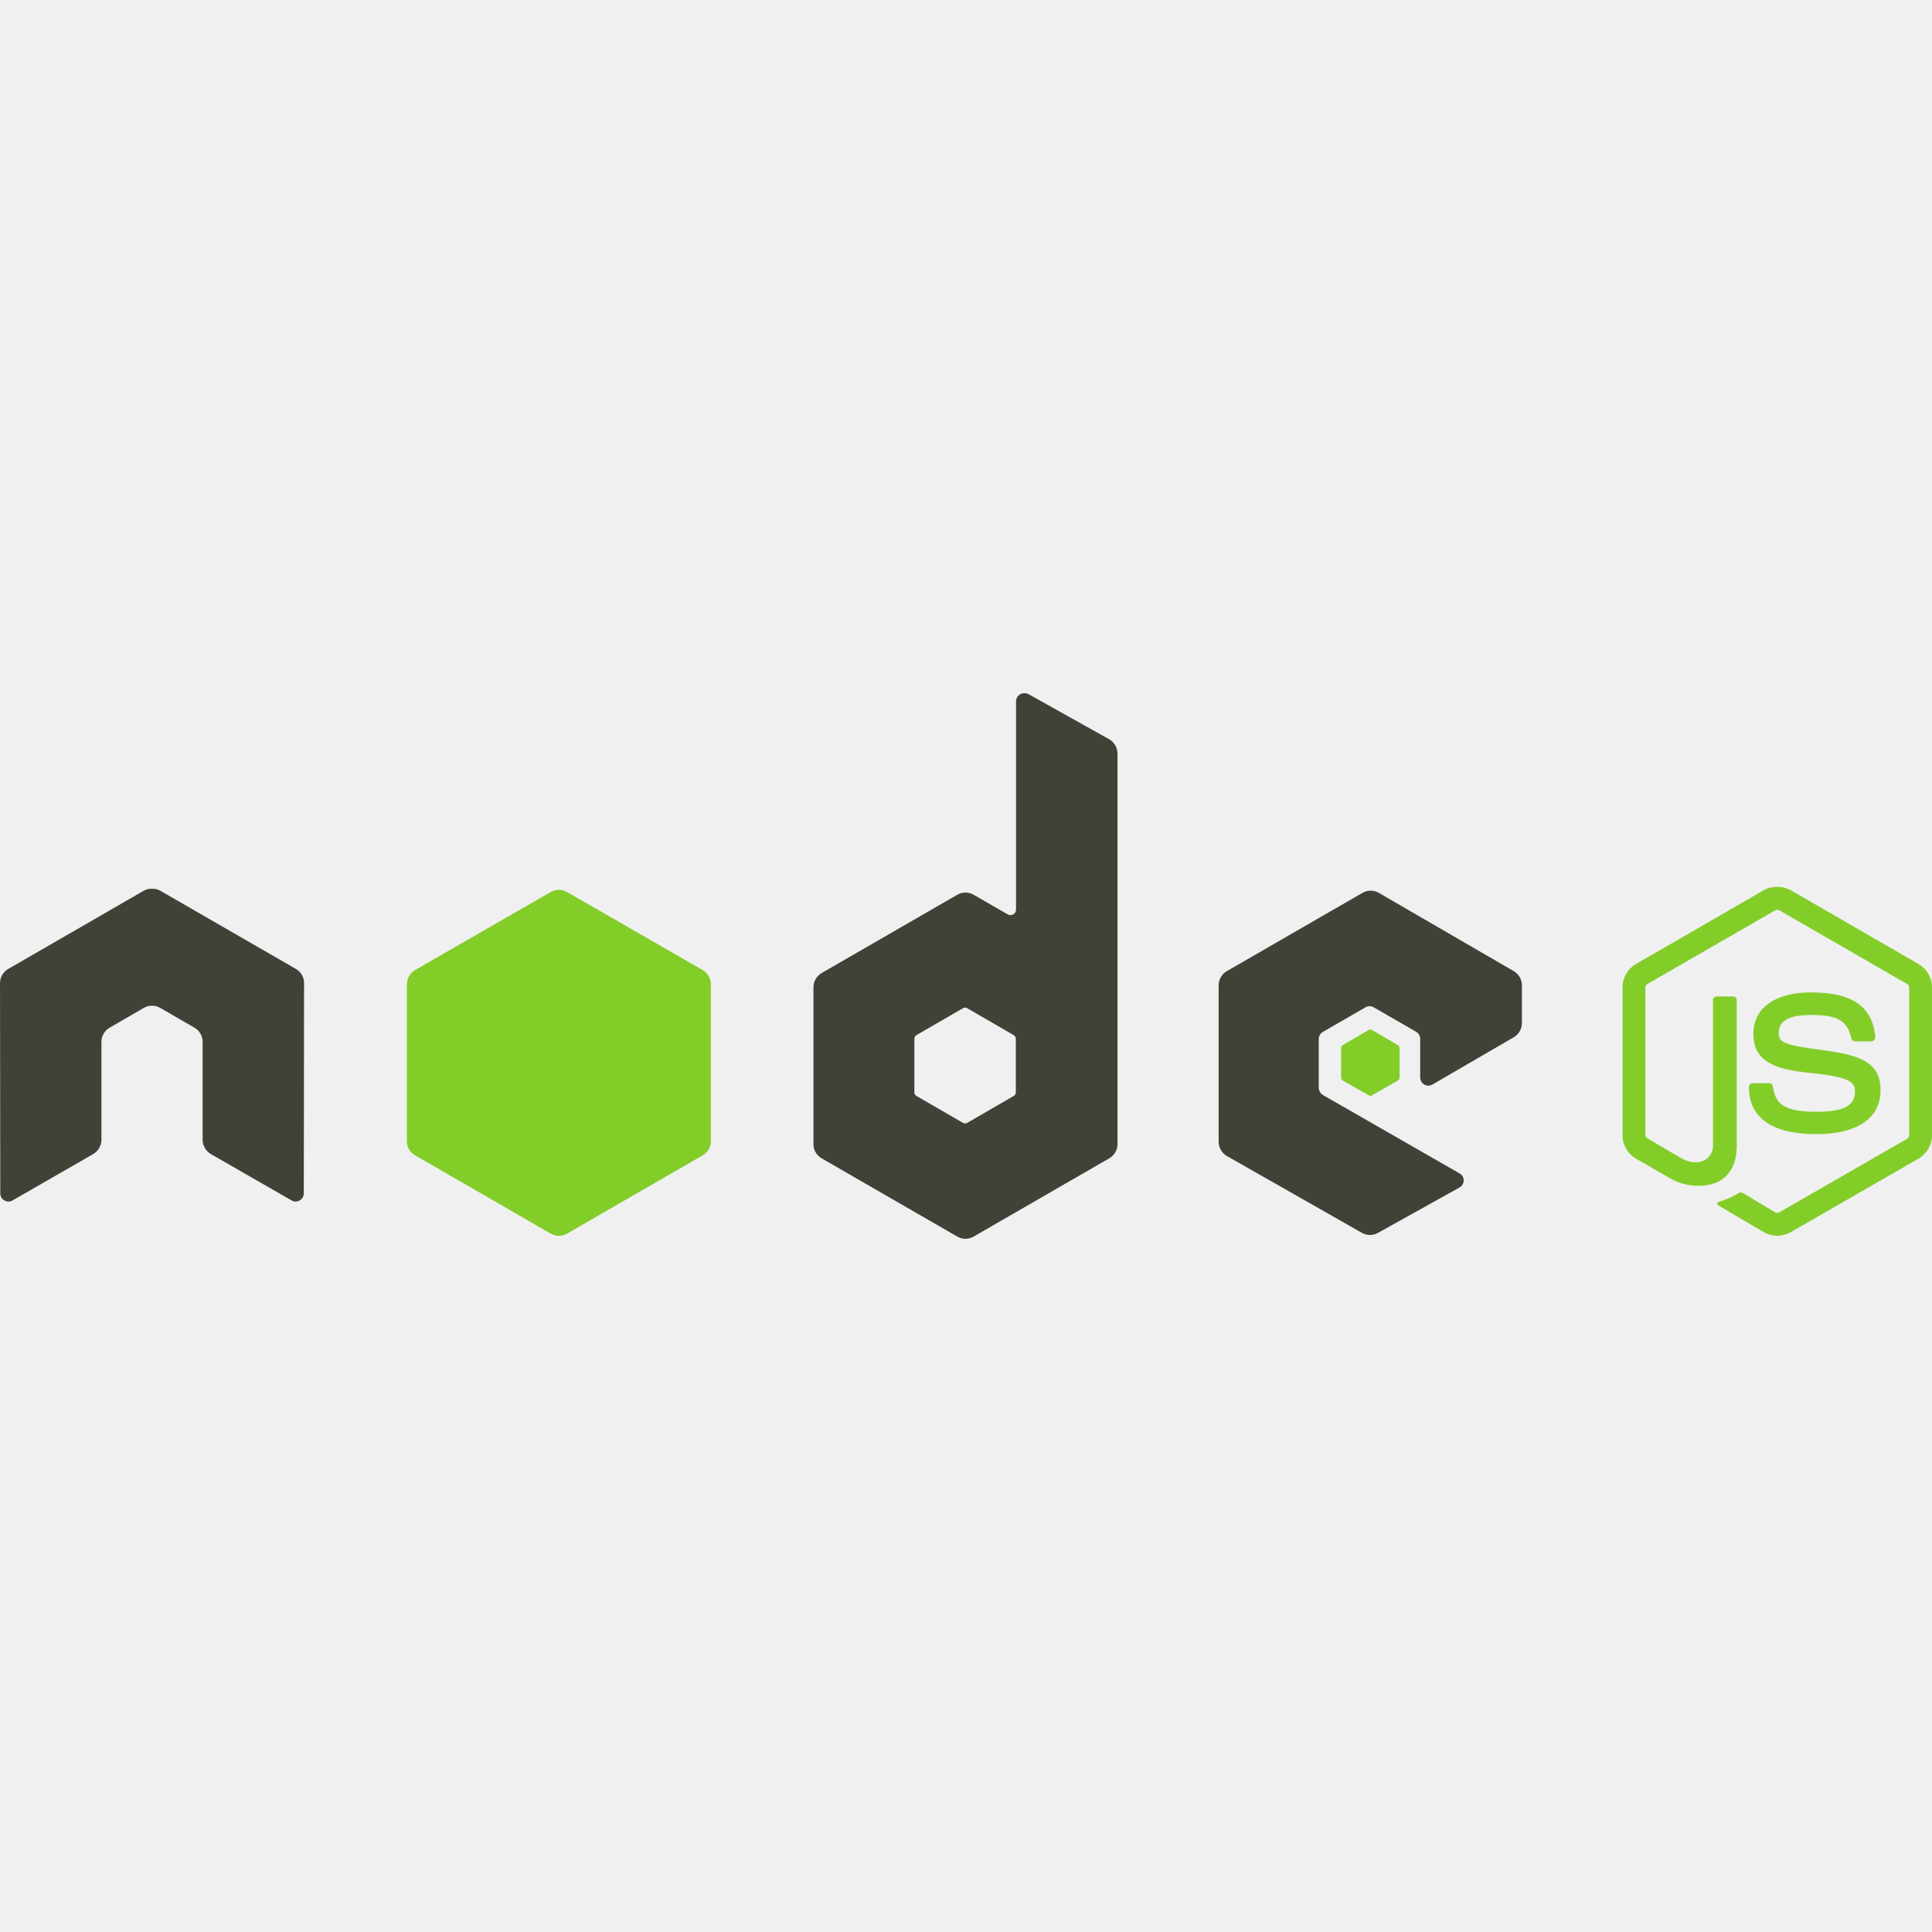
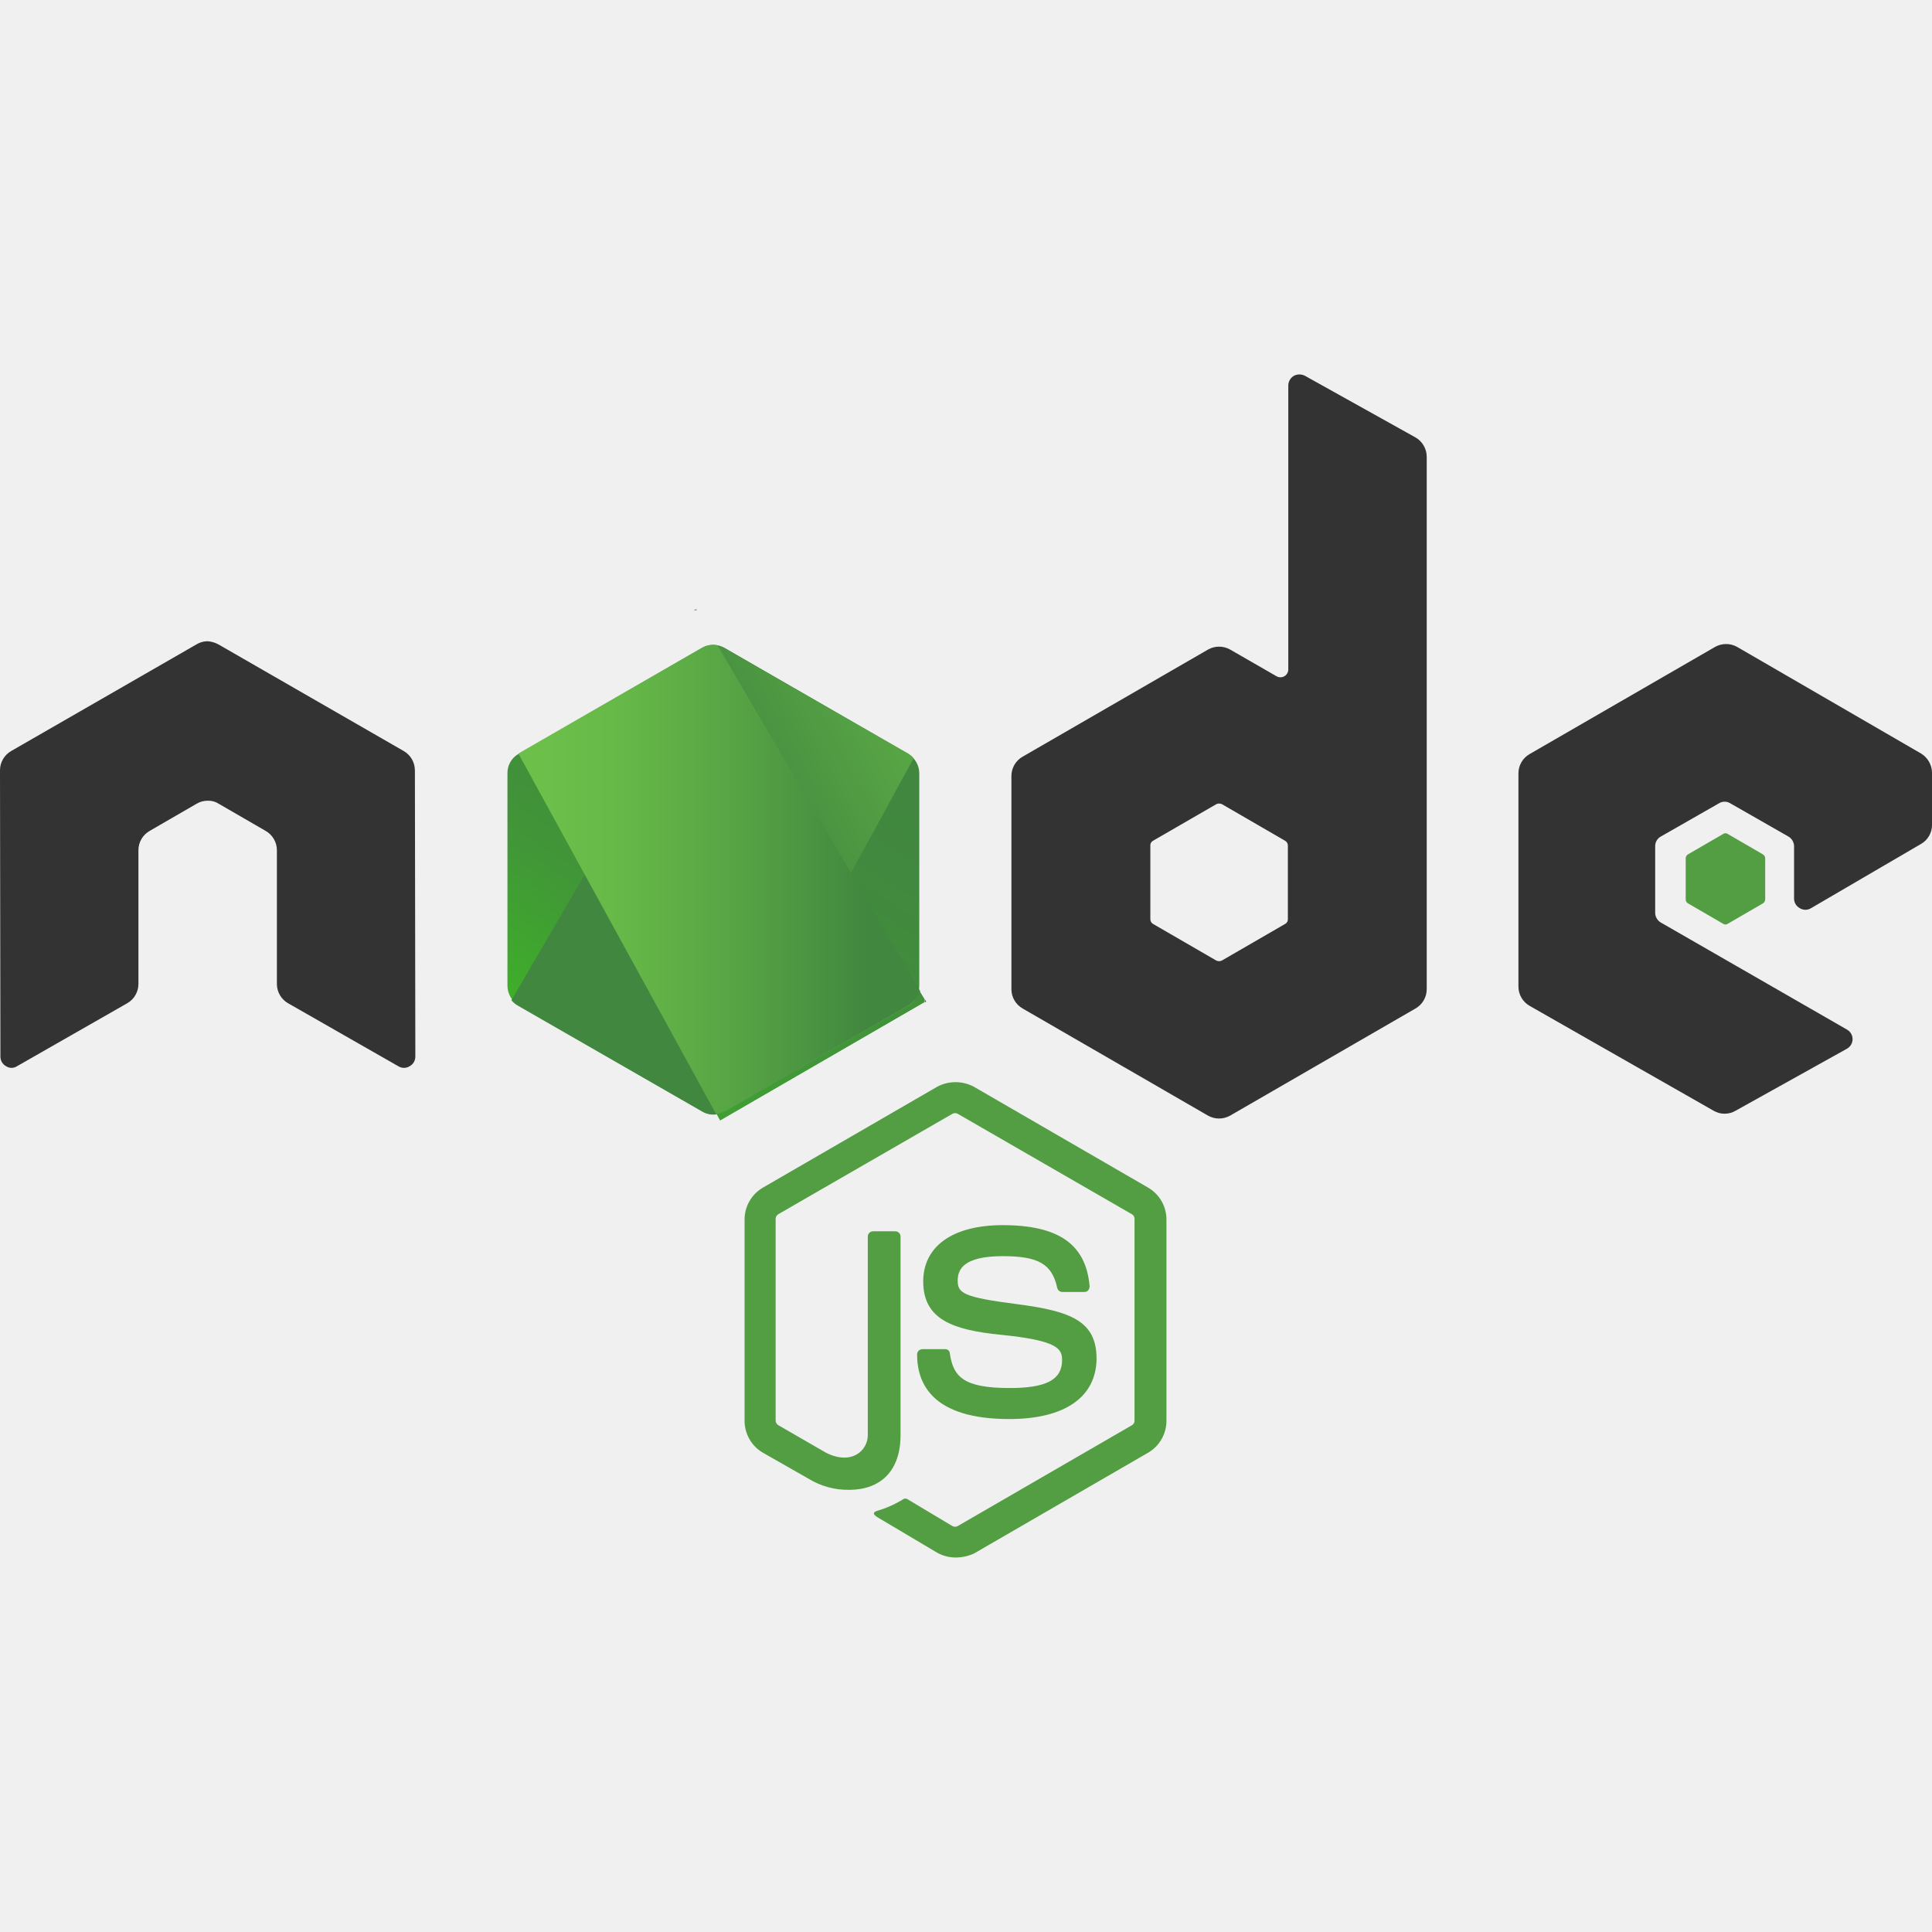
- <svg xmlns="http://www.w3.org/2000/svg" width="150" height="150" viewBox="0 0 150 150">
+ <svg xmlns="http://www.w3.org/2000/svg" xmlns:xlink="http://www.w3.org/1999/xlink" width="150" height="150" viewBox="0 0 150 150">
  <defs>
-     <clipPath id="a">
-       <rect width="150" height="150" transform="translate(137.5 1501)" fill="#fff" stroke="#707070" stroke-width="1" />
+     <clipPath id="clip-path">
+       <rect id="container" width="150" height="150" stroke-width="1" fill="#fff" stroke="#707070" transform="translate(-8292.5 -2353)" />
    </clipPath>
+     <linearGradient id="linear-gradient" x1="0.682" y1="0.175" x2="0.278" y2="0.898" gradientUnits="objectBoundingBox">
+       <stop offset="0" stop-color="#41873f" />
+       <stop offset="0.329" stop-color="#418b3d" />
+       <stop offset="0.635" stop-color="#419637" />
+       <stop offset="0.932" stop-color="#3fa92d" />
+       <stop offset="1" stop-color="#3fae2a" />
+     </linearGradient>
+     <linearGradient id="linear-gradient-2" x1="0.433" y1="0.552" x2="1.592" y2="-0.183" gradientUnits="objectBoundingBox">
+       <stop offset="0.138" stop-color="#41873f" />
+       <stop offset="0.403" stop-color="#54a044" />
+       <stop offset="0.714" stop-color="#66b848" />
+       <stop offset="0.908" stop-color="#6cc04a" />
+     </linearGradient>
+     <linearGradient id="linear-gradient-3" x1="-44.138" y1="0.134" x2="53.279" y2="0.134" gradientUnits="objectBoundingBox">
+       <stop offset="0.092" stop-color="#6cc04a" />
+       <stop offset="0.286" stop-color="#66b848" />
+       <stop offset="0.597" stop-color="#54a044" />
+       <stop offset="0.862" stop-color="#41873f" />
+     </linearGradient>
+     <linearGradient id="linear-gradient-4" x1="-0.044" y1="0.5" x2="1.015" y2="0.5" xlink:href="#linear-gradient-3" />
+     <linearGradient id="linear-gradient-5" x1="-97.138" y1="0.362" x2="0.279" y2="0.362" xlink:href="#linear-gradient-3" />
+     <linearGradient id="linear-gradient-6" x1="-1.039" y1="0.503" x2="1.008" y2="0.503" xlink:href="#linear-gradient-3" />
+     <linearGradient id="linear-gradient-7" x1="1.306" y1="-2.111" x2="0.044" y2="2.016" xlink:href="#linear-gradient" />
  </defs>
-   <g transform="translate(-137.5 -1501)" clip-path="url(#a)">
-     <g transform="translate(137.249 1554.709)">
-       <path d="M138.237,15.146a2.08,2.08,0,0,0-1.034.253l-9.945,5.743a2.1,2.1,0,0,0-1.035,1.816V34.424a2.1,2.1,0,0,0,1.035,1.816l2.6,1.5a4.247,4.247,0,0,0,2.3.612c1.868,0,2.935-1.134,2.935-3.1V23.93a.284.284,0,0,0-.3-.274H133.55a.282.282,0,0,0-.3.274V35.248c0,.873-.91,1.751-2.386,1.013l-2.7-1.584a.3.3,0,0,1-.169-.253V22.958a.335.335,0,0,1,.169-.274l9.924-5.722a.293.293,0,0,1,.3,0l9.924,5.722a.337.337,0,0,1,.169.275V34.424a.319.319,0,0,1-.148.274l-9.945,5.722a.306.306,0,0,1-.3,0l-2.555-1.52a.266.266,0,0,0-.253,0,6.579,6.579,0,0,1-1.5.676c-.163.057-.41.145.085.423l3.336,1.963a2.087,2.087,0,0,0,2.069,0l9.945-5.722a2.1,2.1,0,0,0,1.034-1.816V22.959a2.1,2.1,0,0,0-1.034-1.816L139.272,15.4a2.07,2.07,0,0,0-1.034-.254Z" fill="#83cd29" />
-       <path d="M140.9,23.339c-2.832,0-4.518,1.205-4.518,3.21,0,2.174,1.674,2.771,4.392,3.04,3.252.318,3.5.8,3.5,1.436,0,1.11-.885,1.584-2.977,1.584-2.629,0-3.206-.656-3.4-1.964a.287.287,0,0,0-.275-.254h-1.288a.3.3,0,0,0-.3.3c0,1.674.91,3.653,5.258,3.653,3.147,0,4.962-1.235,4.962-3.4,0-2.145-1.466-2.721-4.519-3.125-3.084-.408-3.378-.608-3.378-1.33,0-.6.249-1.394,2.534-1.394,2.041,0,2.795.44,3.1,1.816a.289.289,0,0,0,.274.232h1.288a.312.312,0,0,0,.211-.106.277.277,0,0,0,.085-.211c-.2-2.369-1.78-3.484-4.962-3.484Z" fill="#83cd29" />
-       <path d="M79.77.112a.632.632,0,0,0-.634.633V16.9a.427.427,0,0,1-.211.38.44.44,0,0,1-.443,0l-2.639-1.52a1.265,1.265,0,0,0-1.267,0L64.04,21.839a1.3,1.3,0,0,0-.633,1.119V35.121a1.264,1.264,0,0,0,.633,1.1L74.576,42.3a1.262,1.262,0,0,0,1.267,0l10.536-6.081a1.264,1.264,0,0,0,.634-1.1V4.8a1.287,1.287,0,0,0-.654-1.119L80.087.175A.616.616,0,0,0,79.77.112ZM11.991,15.294a1.19,1.19,0,0,0-.57.148L.885,21.523a1.262,1.262,0,0,0-.633,1.1L.273,38.943a.623.623,0,0,0,.317.549.615.615,0,0,0,.634,0L7.473,35.9a1.29,1.29,0,0,0,.654-1.1V27.182a1.26,1.26,0,0,1,.634-1.1l2.66-1.541a1.271,1.271,0,0,1,1.267,0l2.661,1.541a1.261,1.261,0,0,1,.634,1.1V34.8a1.292,1.292,0,0,0,.654,1.1l6.25,3.59a.615.615,0,0,0,.634,0,.635.635,0,0,0,.317-.549l.021-16.322a1.256,1.256,0,0,0-.633-1.1L12.688,15.442a1.183,1.183,0,0,0-.57-.148Zm94.679.148a1.264,1.264,0,0,0-.633.169L95.5,21.692a1.264,1.264,0,0,0-.634,1.1V34.952a1.272,1.272,0,0,0,.654,1.1L105.974,42a1.268,1.268,0,0,0,1.246.021l6.334-3.526a.64.64,0,0,0,.338-.549.624.624,0,0,0-.317-.549l-10.6-6.081a.682.682,0,0,1-.338-.57v-3.8a.651.651,0,0,1,.338-.549l3.294-1.9a.632.632,0,0,1,.634,0l3.294,1.9a.632.632,0,0,1,.317.549v3a.633.633,0,0,0,.95.549l6.314-3.673a1.269,1.269,0,0,0,.634-1.1V22.79a1.267,1.267,0,0,0-.634-1.1L107.3,15.611a1.256,1.256,0,0,0-.634-.169Zm-31.5,9.08a.354.354,0,0,1,.169.042l3.611,2.09a.328.328,0,0,1,.169.274v4.181a.326.326,0,0,1-.169.275l-3.611,2.09a.319.319,0,0,1-.317,0l-3.611-2.09a.327.327,0,0,1-.169-.275V26.928a.328.328,0,0,1,.169-.274l3.611-2.09a.278.278,0,0,1,.148-.042h0Z" fill="#404137" />
-       <path d="M43.642,15.378a1.263,1.263,0,0,0-.633.169l-10.536,6.06a1.3,1.3,0,0,0-.634,1.119V34.888a1.264,1.264,0,0,0,.634,1.1l10.536,6.081a1.261,1.261,0,0,0,1.267,0l10.536-6.081a1.264,1.264,0,0,0,.633-1.1V22.726a1.3,1.3,0,0,0-.633-1.119l-10.536-6.06a1.261,1.261,0,0,0-.634-.169Zm63.007,10.853a.259.259,0,0,0-.126.021L104.5,27.435a.247.247,0,0,0-.127.211v2.322a.247.247,0,0,0,.127.211l2.027,1.161a.221.221,0,0,0,.232,0l2.027-1.162a.248.248,0,0,0,.127-.211V27.646a.248.248,0,0,0-.127-.211l-2.027-1.183a.176.176,0,0,0-.106-.021Z" fill="#83cd29" />
+   <g id="node" transform="translate(8292.5 2353)" clip-path="url(#clip-path)">
+     <g id="node-2" data-name="node" transform="translate(-8292.567 -2323.926)">
+       <path id="Trazado_4771" data-name="Trazado 4771" d="M74.254,91.851a2.974,2.974,0,0,1-1.424-.373L68.32,88.8c-.678-.373-.339-.509-.136-.576a8.226,8.226,0,0,0,2.034-.915.312.312,0,0,1,.339.034l3.458,2.068a.431.431,0,0,0,.407,0l13.529-7.832a.39.39,0,0,0,.2-.373V65.574a.39.39,0,0,0-.2-.373L74.423,57.4a.429.429,0,0,0-.407,0L60.488,65.2a.426.426,0,0,0-.2.373V81.2a.426.426,0,0,0,.2.373l3.7,2.136c2,1.017,3.255-.17,3.255-1.356V66.93a.412.412,0,0,1,.407-.407h1.729a.412.412,0,0,1,.407.407V82.357c0,2.678-1.458,4.238-4,4.238a5.816,5.816,0,0,1-3.119-.848L59.3,83.714a2.861,2.861,0,0,1-1.424-2.475V65.608A2.861,2.861,0,0,1,59.3,63.133L72.83,55.3a3.027,3.027,0,0,1,2.848,0l13.528,7.832a2.862,2.862,0,0,1,1.424,2.475V81.239a2.862,2.862,0,0,1-1.424,2.475L75.678,91.546a3.468,3.468,0,0,1-1.424.305ZM78.424,81.1c-5.933,0-7.154-2.712-7.154-5.018a.412.412,0,0,1,.407-.407H73.44a.348.348,0,0,1,.373.339c.271,1.8,1.051,2.678,4.645,2.678,2.848,0,4.069-.644,4.069-2.17,0-.882-.339-1.525-4.781-1.966-3.7-.373-6-1.187-6-4.136,0-2.746,2.306-4.374,6.171-4.374,4.34,0,6.476,1.492,6.747,4.747a.547.547,0,0,1-.1.305.419.419,0,0,1-.271.136H82.527a.4.4,0,0,1-.373-.305c-.407-1.865-1.458-2.475-4.238-2.475-3.119,0-3.493,1.085-3.493,1.9,0,.983.441,1.288,4.645,1.831,4.17.543,6.137,1.322,6.137,4.238C85.172,79.408,82.731,81.1,78.424,81.1Z" fill="#539e43" />
+       <path id="Trazado_4772" data-name="Trazado 4772" d="M32.278,30.719a1.726,1.726,0,0,0-.882-1.492L17.021,20.954a2.088,2.088,0,0,0-.78-.238h-.136a1.611,1.611,0,0,0-.78.238L.949,29.227a1.725,1.725,0,0,0-.882,1.492L.1,52.961a.843.843,0,0,0,.441.746.77.77,0,0,0,.848,0l8.544-4.882a1.725,1.725,0,0,0,.882-1.492V36.924a1.725,1.725,0,0,1,.882-1.492l3.628-2.1a1.643,1.643,0,0,1,.882-.238,1.458,1.458,0,0,1,.848.238l3.628,2.1a1.724,1.724,0,0,1,.882,1.492V47.333a1.725,1.725,0,0,0,.882,1.492l8.544,4.882a.827.827,0,0,0,.882,0,.843.843,0,0,0,.441-.746l-.034-22.242ZM101.379.1a.932.932,0,0,0-.848,0,.884.884,0,0,0-.441.746V22.887a.61.61,0,0,1-.915.542l-3.594-2.068a1.748,1.748,0,0,0-1.729,0L79.475,29.668a1.725,1.725,0,0,0-.882,1.492v16.58a1.726,1.726,0,0,0,.882,1.492l14.376,8.307a1.748,1.748,0,0,0,1.729,0l14.376-8.307a1.725,1.725,0,0,0,.882-1.492V6.408a1.739,1.739,0,0,0-.882-1.526L101.379.1Zm-1.322,42.179a.389.389,0,0,1-.2.373L94.937,45.5a.5.5,0,0,1-.441,0L89.58,42.654a.425.425,0,0,1-.2-.373v-5.7a.389.389,0,0,1,.2-.373L94.5,33.363a.5.5,0,0,1,.441,0l4.916,2.848a.425.425,0,0,1,.2.373v5.7Zm49.163-5.832a1.693,1.693,0,0,0,.848-1.492V30.922a1.766,1.766,0,0,0-.848-1.492l-14.274-8.273a1.748,1.748,0,0,0-1.729,0L118.84,29.464a1.725,1.725,0,0,0-.882,1.492v16.58a1.725,1.725,0,0,0,.882,1.492l14.274,8.137a1.684,1.684,0,0,0,1.7,0l8.646-4.814a.852.852,0,0,0,0-1.492l-14.444-8.307a.883.883,0,0,1-.441-.746V36.619a.843.843,0,0,1,.441-.746l4.51-2.577a.828.828,0,0,1,.882,0l4.509,2.577a.883.883,0,0,1,.441.746v4.069a.842.842,0,0,0,.441.746.827.827,0,0,0,.882,0Z" fill="#333" />
+       <path id="Trazado_4773" data-name="Trazado 4773" d="M133.861,35.669a.308.308,0,0,1,.339,0l2.746,1.594a.355.355,0,0,1,.17.305v3.187a.356.356,0,0,1-.17.305L134.2,42.654a.308.308,0,0,1-.339,0l-2.746-1.594a.356.356,0,0,1-.17-.305V37.568a.355.355,0,0,1,.17-.305Z" fill="#539e43" />
+       <g id="Grupo_1441" data-name="Grupo 1441" transform="translate(39.331 20.683)">
+         <path id="Trazado_4774" data-name="Trazado 4774" d="M16.987.543a1.748,1.748,0,0,0-1.729,0L.983,8.781a1.693,1.693,0,0,0-.848,1.492V26.785a1.766,1.766,0,0,0,.848,1.492l14.274,8.239a1.748,1.748,0,0,0,1.729,0l14.275-8.239a1.694,1.694,0,0,0,.848-1.492V10.273a1.767,1.767,0,0,0-.848-1.492Z" fill="url(#linear-gradient)" />
+         <g id="Grupo_1439" data-name="Grupo 1439">
+           <path id="Trazado_4775" data-name="Trazado 4775" d="M15.224.543.916,8.781A1.759,1.759,0,0,0,0,10.274V26.786a1.633,1.633,0,0,0,.441,1.085L16.512.339a1.937,1.937,0,0,0-1.288.2Zm1.39,36.144a2.085,2.085,0,0,0,.407-.17l14.308-8.239a1.725,1.725,0,0,0,.882-1.492V10.273A1.727,1.727,0,0,0,31.7,9.087l-15.088,27.6Z" fill="none" />
+           <path id="Trazado_4776" data-name="Trazado 4776" d="M31.3,8.782,16.953.543a2.354,2.354,0,0,0-.441-.17L.441,27.9a1.784,1.784,0,0,0,.475.407l14.342,8.239a1.652,1.652,0,0,0,1.322.169l15.088-27.6a1.779,1.779,0,0,0-.373-.339Z" fill="url(#linear-gradient-2)" />
+         </g>
+         <g id="Grupo_1440" data-name="Grupo 1440">
+           <path id="Trazado_4777" data-name="Trazado 4777" d="M32.211,26.786V10.273A1.758,1.758,0,0,0,31.3,8.782L16.952.543a1.5,1.5,0,0,0-.542-.2l15.7,26.819a.684.684,0,0,0,.1-.373Zm-31.3-18A1.759,1.759,0,0,0,0,10.274V26.786a1.833,1.833,0,0,0,.915,1.492l14.342,8.239a1.6,1.6,0,0,0,1.119.2L1.017,8.748l-.1.034Z" fill="none" />
+           <path id="Trazado_4778" data-name="Trazado 4778" d="M14.783.237l-.2.1h.271Z" transform="translate(0 -2.712)" fill-rule="evenodd" fill="url(#linear-gradient-3)" />
+           <path id="Trazado_4779" data-name="Trazado 4779" d="M31.329,30.99a1.929,1.929,0,0,0,.848-1.085L16.444,3.052a1.722,1.722,0,0,0-1.22.2L.983,11.46,16.342,39.467a2.364,2.364,0,0,0,.644-.2L31.329,30.99Z" transform="translate(0 -2.712)" fill-rule="evenodd" fill="url(#linear-gradient-4)" />
+           <path id="Trazado_4780" data-name="Trazado 4780" d="M32.652,30.719l-.1-.17v.237l.1-.068Z" transform="translate(0 -2.712)" fill-rule="evenodd" fill="url(#linear-gradient-5)" />
+           <path id="Trazado_4781" data-name="Trazado 4781" d="M31.329,30.99,17.021,39.229a2.046,2.046,0,0,1-.644.2l.271.509,15.868-9.188v-.2l-.407-.678a1.575,1.575,0,0,1-.78,1.119Z" transform="translate(0 -2.712)" fill-rule="evenodd" fill="url(#linear-gradient-6)" />
+           <path id="Trazado_4782" data-name="Trazado 4782" d="M31.329,30.99,17.021,39.229a2.046,2.046,0,0,1-.644.2l.271.509,15.868-9.188v-.2l-.407-.678a1.575,1.575,0,0,1-.78,1.119Z" transform="translate(0 -2.712)" fill-rule="evenodd" fill="url(#linear-gradient-7)" />
+         </g>
+       </g>
    </g>
  </g>
</svg>
